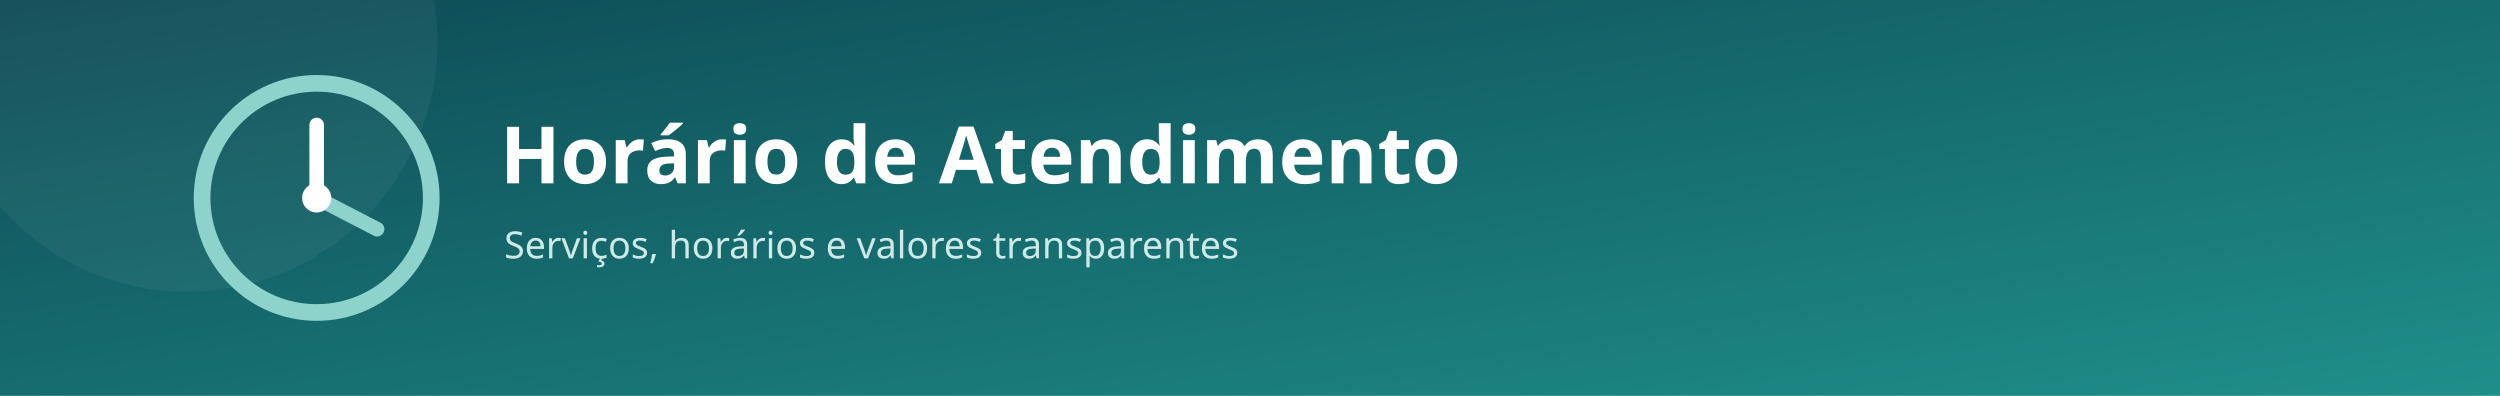
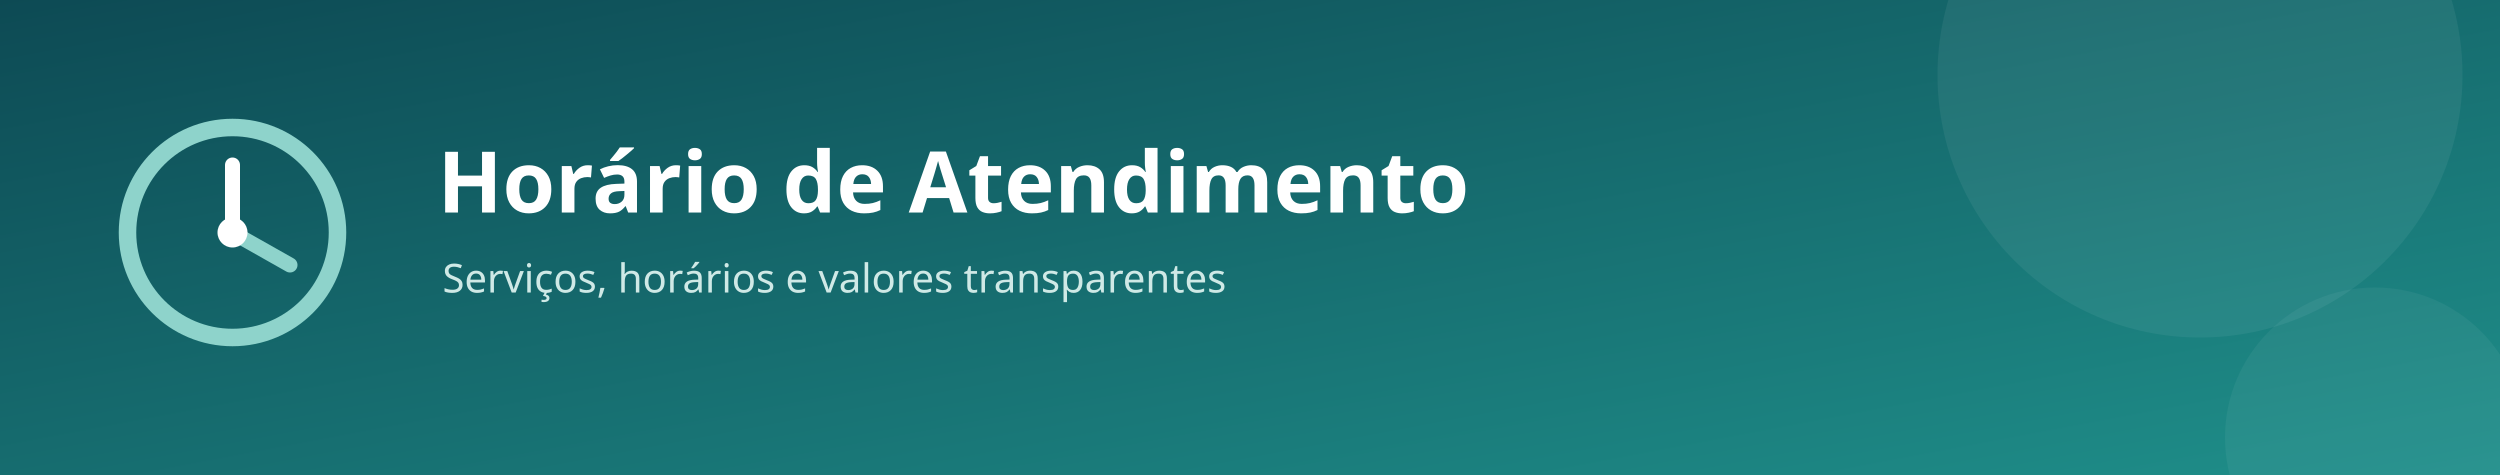
- <svg xmlns="http://www.w3.org/2000/svg" viewBox="0 0 1200 190" width="1200" height="190">
+ <svg xmlns="http://www.w3.org/2000/svg" viewBox="0 0 1000 190" width="1000" height="190">
  <defs>
    <linearGradient id="g3" x1="0" y1="0" x2="1" y2="1">
      <stop offset="0%" stop-color="#0d4a54" />
      <stop offset="100%" stop-color="#1f8f8a" />
    </linearGradient>
  </defs>
-   <rect width="1200" height="190" fill="url(#g3)" />
-   <circle cx="90" cy="20" r="120" fill="#ffffff" opacity="0.05" />
-   <g transform="translate(95,38)">
-     <circle cx="57" cy="57" r="55" fill="none" stroke="#8ed3cb" stroke-width="8" />
-     <line x1="57" y1="57" x2="57" y2="22" stroke="#ffffff" stroke-width="7" stroke-linecap="round" />
-     <line x1="57" y1="57" x2="86" y2="72" stroke="#8ed3cb" stroke-width="7" stroke-linecap="round" />
-     <circle cx="57" cy="57" r="7" fill="#ffffff" />
+   <rect width="1000" height="190" fill="url(#g3)" />
+   <circle cx="880" cy="30" r="105" fill="#ffffff" opacity="0.06" />
+   <circle cx="950" cy="175" r="60" fill="#ffffff" opacity="0.05" />
+   <g transform="translate(48,48)">
+     <circle cx="45" cy="45" r="42" fill="none" stroke="#8ed3cb" stroke-width="7" />
+     <line x1="45" y1="45" x2="45" y2="18" stroke="#ffffff" stroke-width="6" stroke-linecap="round" />
+     <line x1="45" y1="45" x2="68" y2="58" stroke="#8ed3cb" stroke-width="6" stroke-linecap="round" />
+     <circle cx="45" cy="45" r="6" fill="#ffffff" />
  </g>
-   <text x="240" y="88" font-family="Verdana, Geneva, sans-serif" font-size="38" font-weight="bold" fill="#ffffff">Horário de Atendimento</text>
-   <text x="242" y="124" font-family="Verdana, Geneva, sans-serif" font-size="18" fill="#cfe9e6">Serviços, horários e valores transparentes</text>
+   <text x="175" y="85" font-family="Verdana, Geneva, sans-serif" font-size="34" font-weight="bold" fill="#ffffff">Horário de Atendimento</text>
+   <text x="177" y="117" font-family="Verdana, Geneva, sans-serif" font-size="16" fill="#cfe9e6">Serviços, horários e valores transparentes</text>
</svg>
